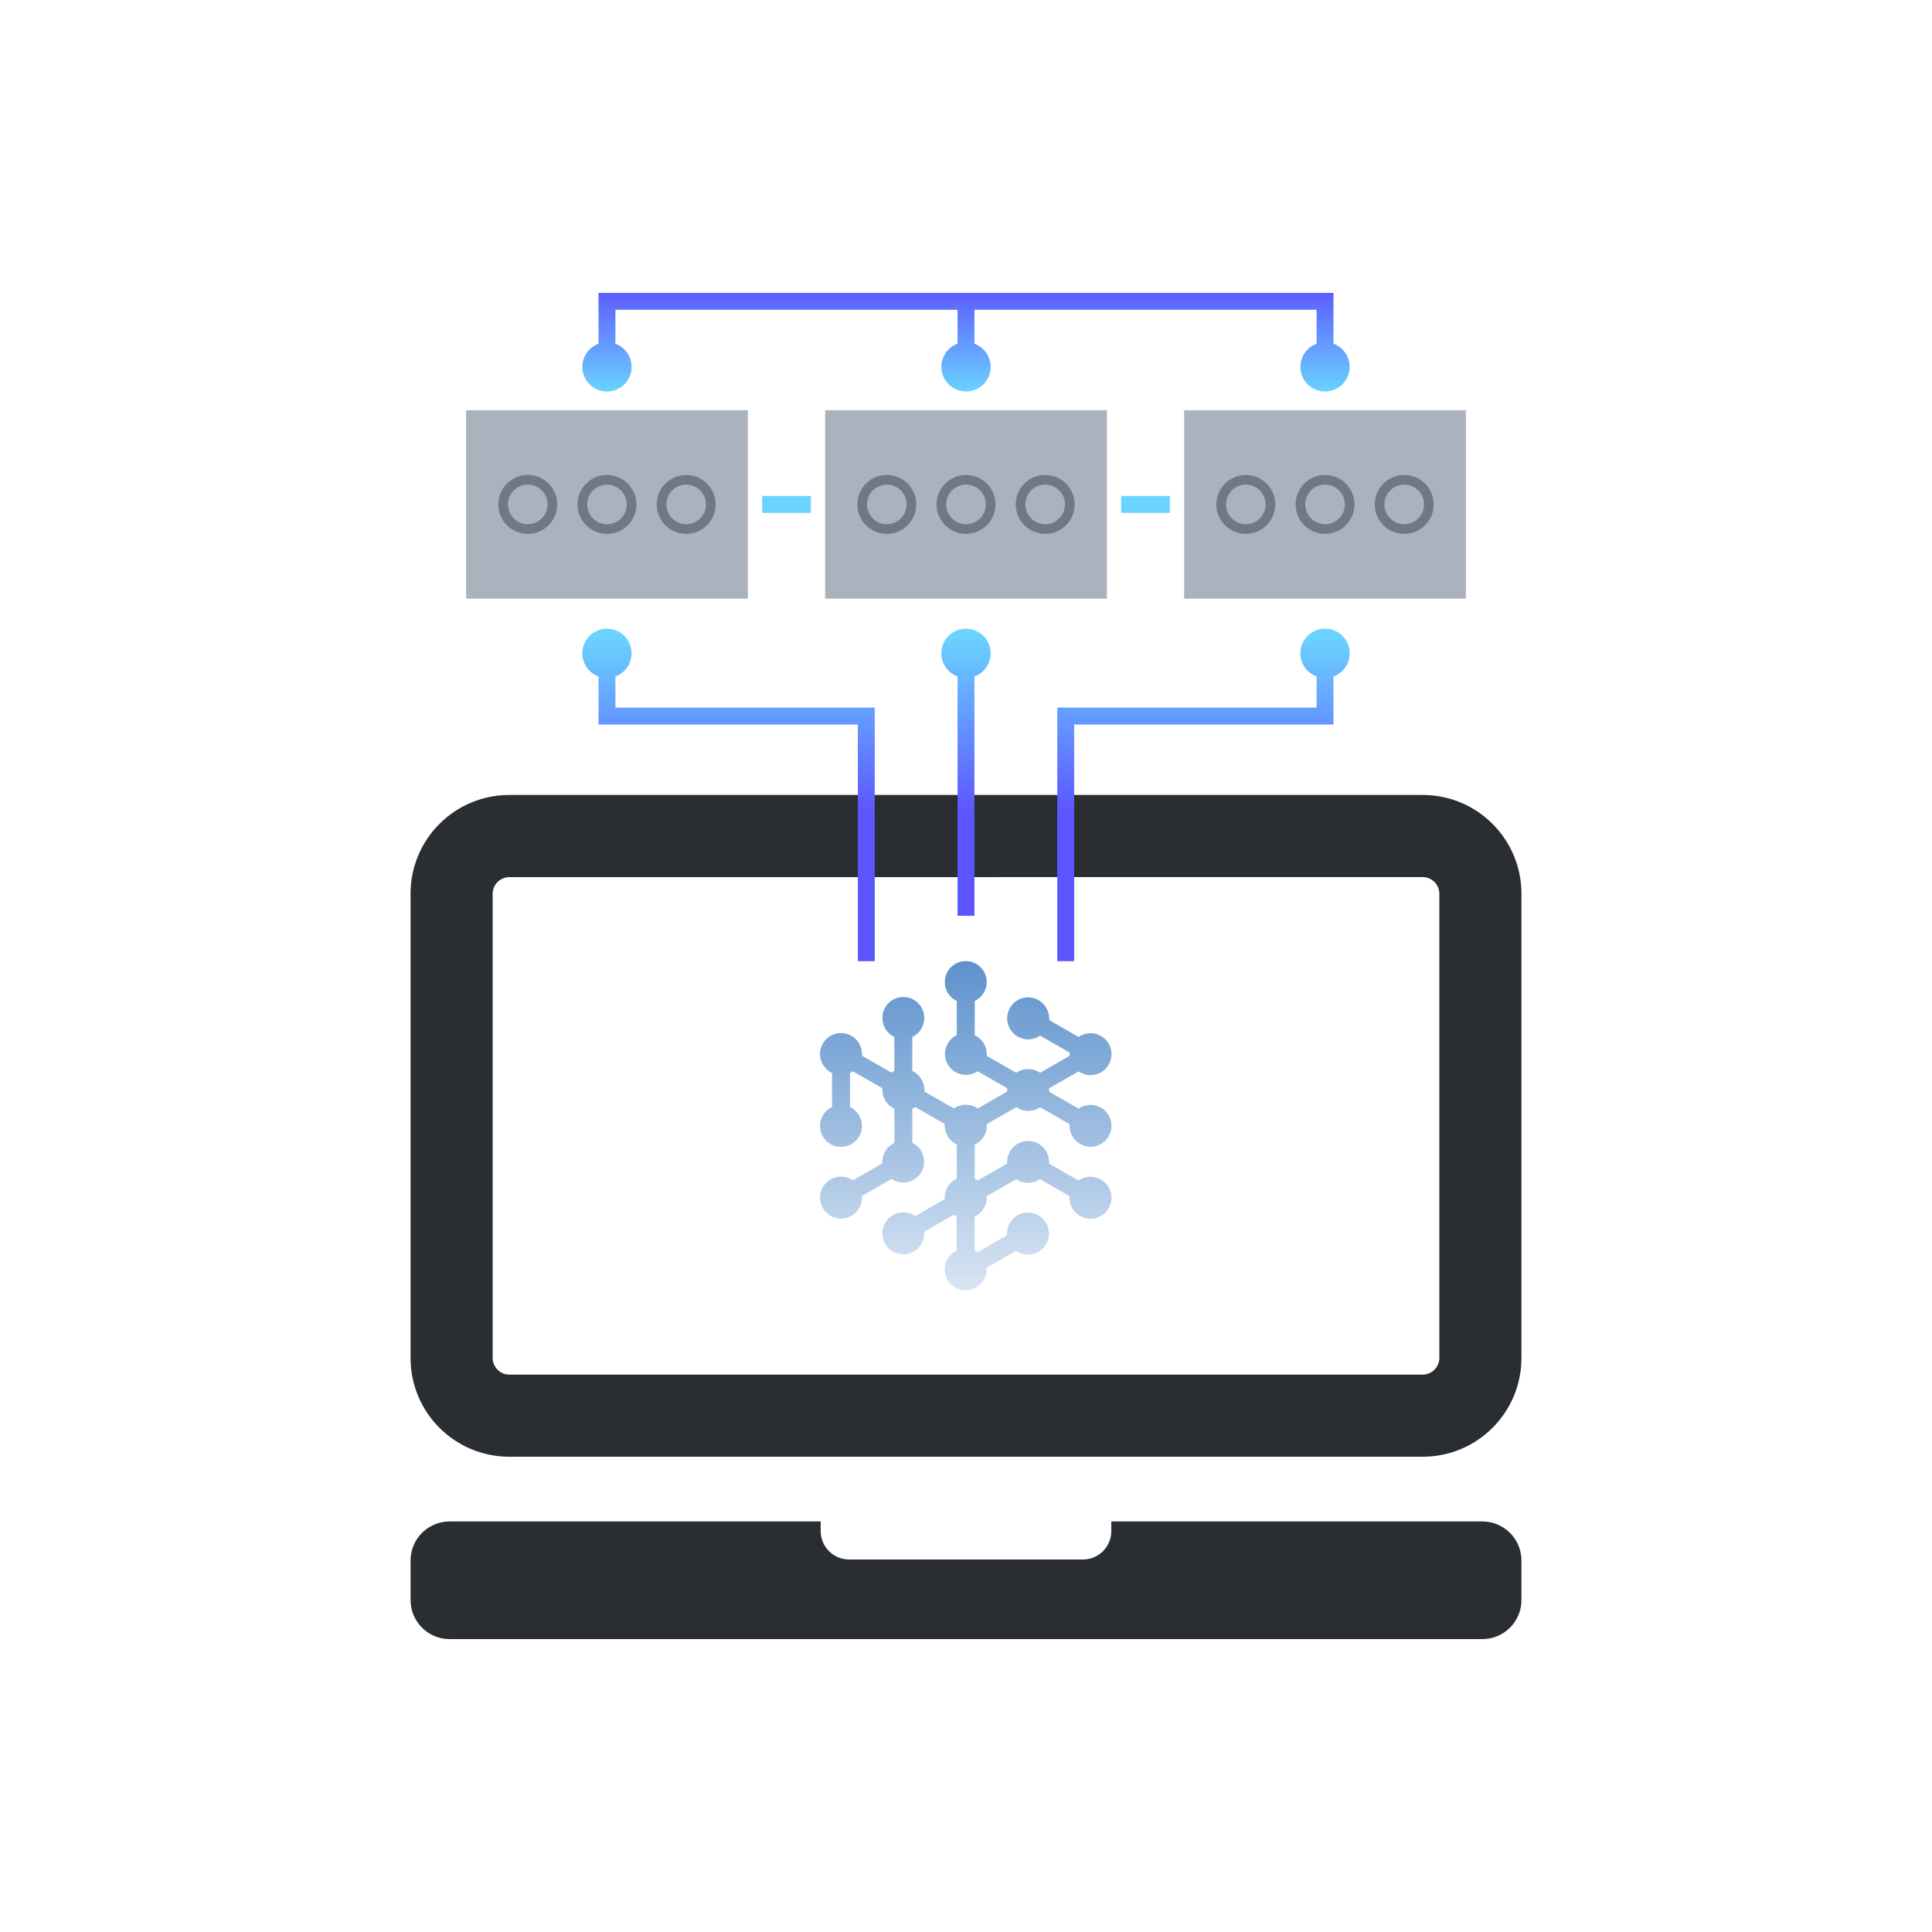
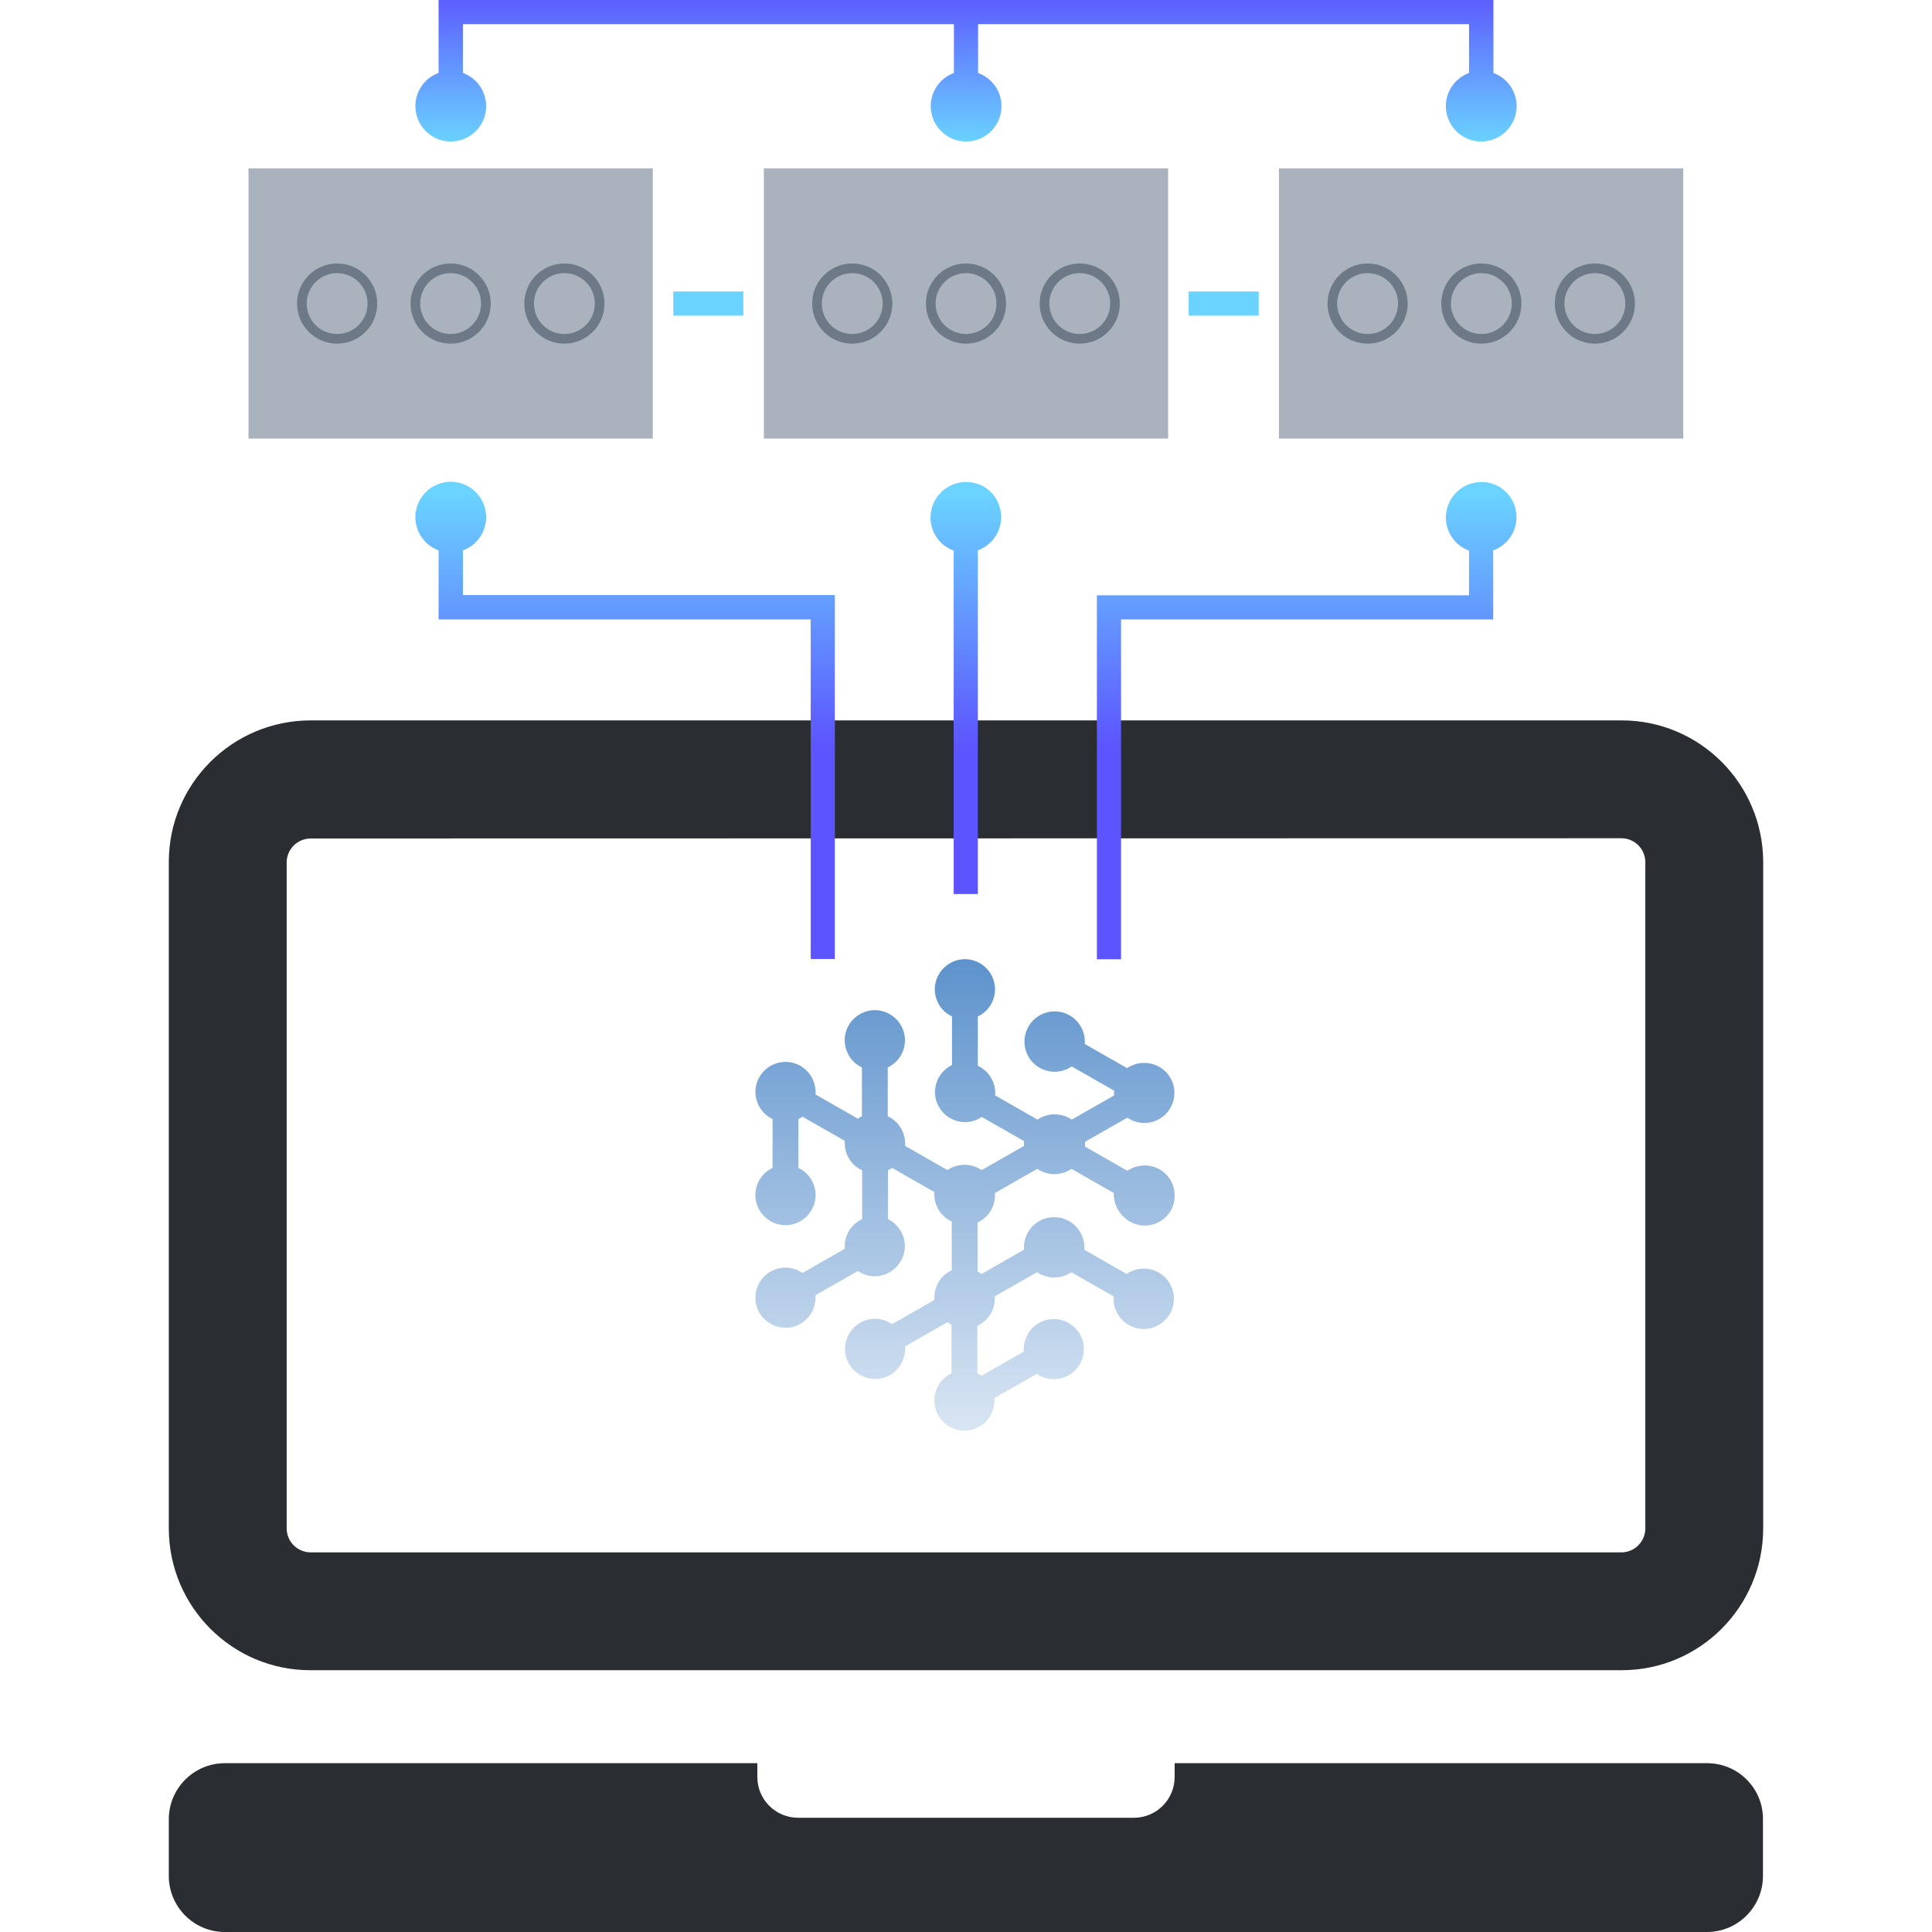
- <svg xmlns="http://www.w3.org/2000/svg" xmlns:xlink="http://www.w3.org/1999/xlink" id="Layer_1" data-name="Layer 1" viewBox="0 0 800 800">
-   <defs>
-     <style>.cls-1{fill:#2a2e32;}.cls-2{fill:url(#linear-gradient);}.cls-3{fill:#aab3bd;}.cls-4{fill:none;stroke:#6d7987;stroke-miterlimit:10;stroke-width:4px;}.cls-5{fill:url(#linear-gradient-2);}.cls-6{fill:url(#linear-gradient-3);}.cls-7{fill:url(#linear-gradient-4);}.cls-8{fill:url(#linear-gradient-5);}.cls-9{fill:#6ad3ff;}</style>
-     <linearGradient id="linear-gradient" x1="400" y1="576.28" x2="400" y2="394.77" gradientUnits="userSpaceOnUse">
-       <stop offset="0" stop-color="#fff" />
-       <stop offset="1" stop-color="#5a90cb" />
-     </linearGradient>
-     <linearGradient id="linear-gradient-2" x1="400" y1="263.69" x2="400" y2="336.6" gradientUnits="userSpaceOnUse">
-       <stop offset="0" stop-color="#6ad3ff" />
-       <stop offset="1" stop-color="#5c55ff" />
-     </linearGradient>
-     <linearGradient id="linear-gradient-3" x1="498.33" y1="263.69" x2="498.33" y2="336.6" xlink:href="#linear-gradient-2" />
-     <linearGradient id="linear-gradient-4" x1="400" y1="162.57" x2="400" y2="118.02" xlink:href="#linear-gradient-2" />
-     <linearGradient id="linear-gradient-5" x1="301.67" y1="263.69" x2="301.67" y2="336.6" xlink:href="#linear-gradient-2" />
-   </defs>
-   <path class="cls-1" d="M589.18,603.2H210.82A40.87,40.87,0,0,1,170,562.38V370a40.87,40.87,0,0,1,40.82-40.82H589.18A40.87,40.87,0,0,1,630,370V562.38A40.87,40.87,0,0,1,589.18,603.2Zm-378.35-240A6.92,6.92,0,0,0,204,370V562.38a6.92,6.92,0,0,0,6.82,6.82H589.18a6.92,6.92,0,0,0,6.82-6.82V370a6.92,6.92,0,0,0-6.82-6.82Z" />
-   <path class="cls-1" d="M613.82,630H460.17v4a11.75,11.75,0,0,1-11.75,11.75H351.58A11.75,11.75,0,0,1,339.83,634v-4H186.18A16.18,16.18,0,0,0,170,646.18v16.36a16.18,16.18,0,0,0,16.18,16.18H613.82A16.18,16.18,0,0,0,630,662.54V646.18A16.18,16.18,0,0,0,613.82,630Z" />
-   <path class="cls-2" d="M451.56,474.88a8.68,8.68,0,1,0-4.93-15.83l-12.2-7c0-.23,0-.46,0-.69s0-.46,0-.7l12.2-7a8.68,8.68,0,1,0,0-14.28l-12.2-7c0-.23,0-.46,0-.69a8.69,8.69,0,1,0-3.75,7.14l12.2,7c0,.23,0,.46,0,.7s0,.46,0,.69l-12.2,7a8.67,8.67,0,0,0-9.86,0l-12.2-7c0-.23,0-.46,0-.69a8.67,8.67,0,0,0-5-7.84V414.5a8.68,8.68,0,1,0-7.44,0v14.1a8.68,8.68,0,1,0,8.65,15l12.2,7c0,.23,0,.46,0,.7s0,.46,0,.69l-12.2,7a8.67,8.67,0,0,0-9.86,0l-12.2-7c0-.23,0-.46,0-.69a8.67,8.67,0,0,0-5-7.84v-14.1a8.68,8.68,0,1,0-7.44,0v14.1a8.77,8.77,0,0,0-1.21.69l-12.2-7c0-.23,0-.46,0-.69a8.68,8.68,0,1,0-12.4,7.83v14.1a8.68,8.68,0,1,0,7.44,0v-14.1a8.51,8.51,0,0,0,1.21-.69l12.2,7c0,.23,0,.46,0,.7a8.67,8.67,0,0,0,5,7.83v14.1a8.67,8.67,0,0,0-5,7.84c0,.23,0,.46,0,.69l-12.2,7a8.68,8.68,0,1,0,3.75,7.14c0-.23,0-.47,0-.7l12.2-7a8.68,8.68,0,1,0,8.65-15v-14.1a8.5,8.5,0,0,0,1.21-.69l12.2,7c0,.23,0,.46,0,.7a8.67,8.67,0,0,0,5,7.83v14.1a8.67,8.67,0,0,0-5,7.84c0,.23,0,.46,0,.69l-12.2,7a8.68,8.68,0,1,0,3.75,7.14c0-.23,0-.46,0-.69l12.2-7a8.76,8.76,0,0,0,1.21.69v14.1a8.68,8.68,0,1,0,12.4,7.83c0-.23,0-.46,0-.69l12.2-7a8.68,8.68,0,1,0-3.75-7.14c0,.24,0,.47,0,.7l-12.2,7a8.75,8.75,0,0,0-1.21-.69V503.8a8.67,8.67,0,0,0,5-7.83c0-.23,0-.47,0-.7l12.2-7a8.67,8.67,0,0,0,9.86,0l12.2,7c0,.23,0,.46,0,.7a8.69,8.69,0,1,0,3.75-7.14l-12.2-7c0-.23,0-.46,0-.69a8.68,8.68,0,1,0-17.36,0c0,.23,0,.46,0,.69l-12.2,7a9,9,0,0,0-1.21-.69V474a8.67,8.67,0,0,0,5-7.83c0-.23,0-.47,0-.7l12.2-7a8.67,8.67,0,0,0,9.86,0l12.2,7c0,.23,0,.46,0,.7a8.68,8.68,0,0,0,8.68,8.68" />
-   <rect class="cls-3" x="193" y="169.87" width="116.67" height="78" />
-   <rect class="cls-3" x="341.67" y="169.87" width="116.67" height="78" />
-   <rect class="cls-3" x="490.33" y="169.87" width="116.67" height="78" />
-   <circle class="cls-4" cx="515.87" cy="208.87" r="10.2" />
-   <circle class="cls-4" cx="548.67" cy="208.87" r="10.2" />
-   <circle class="cls-4" cx="581.46" cy="208.87" r="10.2" />
-   <circle class="cls-4" cx="367.21" cy="208.87" r="10.2" />
-   <circle class="cls-4" cx="400" cy="208.87" r="10.2" />
-   <circle class="cls-4" cx="432.79" cy="208.87" r="10.2" />
-   <circle class="cls-4" cx="218.54" cy="208.87" r="10.2" />
-   <circle class="cls-4" cx="251.33" cy="208.87" r="10.2" />
-   <circle class="cls-4" cx="284.13" cy="208.87" r="10.2" />
-   <path class="cls-5" d="M400,260.33a10.19,10.19,0,0,0-3.5,19.77v99.1h7V280.1a10.19,10.19,0,0,0-3.5-19.77Z" />
-   <path class="cls-6" d="M548.67,260.33a10.19,10.19,0,0,0-3.5,19.77V293H437.79V398h7V300H552.17V280.1a10.19,10.19,0,0,0-3.5-19.77Z" />
-   <path class="cls-7" d="M403.5,142.34V128.28H545.17v14.06a10.2,10.2,0,1,0,7,0V121.28H247.83v21.06a10.2,10.2,0,1,0,7,0V128.28H396.5v14.06a10.2,10.2,0,1,0,7,0Z" />
-   <path class="cls-8" d="M254.83,280.1a10.2,10.2,0,1,0-7,0V300H355.21v98h7V293H254.83Z" />
-   <rect class="cls-9" x="315.58" y="205.37" width="20.18" height="7" />
-   <rect class="cls-9" x="464.24" y="205.37" width="20.18" height="7" />
+ <svg xmlns="http://www.w3.org/2000/svg" version="1.1" id="Layer_1" x="0px" y="0px" viewBox="0 0 800 800" style="enable-background:new 0 0 800 800;" xml:space="preserve">
+   <style type="text/css">
+ 	.st0{fill:#2A2E32;}
+ 	.st1{fill:url(#SVGID_1_);}
+ 	.st2{fill:#AAB3BD;}
+ 	.st3{fill:none;stroke:#6D7987;stroke-width:4;stroke-miterlimit:10;}
+ 	.st4{fill:url(#SVGID_2_);}
+ 	.st5{fill:url(#SVGID_3_);}
+ 	.st6{fill:url(#SVGID_4_);}
+ 	.st7{fill:url(#SVGID_5_);}
+ 	.st8{fill:#6AD3FF;}
+ </style>
+   <path class="st0" d="M671.5,691.6h-543c-32.3,0-58.5-26.2-58.6-58.6V356.9c0-32.3,26.2-58.5,58.6-58.6h543  c32.3,0,58.5,26.2,58.6,58.6V633C730,665.4,703.8,691.6,671.5,691.6z M128.5,347.2c-5.4,0.1-9.7,4.4-9.8,9.8V633  c0.1,5.4,4.4,9.7,9.8,9.8h543c5.4-0.1,9.7-4.4,9.8-9.8V356.9c-0.1-5.4-4.4-9.7-9.8-9.8L128.5,347.2z" />
+   <path class="st0" d="M706.9,730.1H486.4v5.7c0,9.3-7.5,16.9-16.9,16.9h-139c-9.3,0-16.9-7.5-16.9-16.9v-5.7H93.1  c-12.8,0-23.2,10.4-23.2,23.2v23.5c0,12.8,10.4,23.2,23.2,23.2h613.7c12.8,0,23.2-10.4,23.2-23.2v-23.5  C730.1,740.5,719.7,730.1,706.9,730.1z" />
+   <linearGradient id="SVGID_1_" gradientUnits="userSpaceOnUse" x1="399.86" y1="147.015" x2="399.86" y2="407.506" gradientTransform="matrix(1 0 0 -1 0 800)">
+     <stop offset="0" style="stop-color:#FFFFFF" />
+     <stop offset="1" style="stop-color:#5A90CB" />
+   </linearGradient>
+   <path class="st1" d="M474,507.5c6.9,0,12.5-5.6,12.4-12.5c0-6.9-5.6-12.5-12.5-12.4c-2.5,0-5,0.8-7.1,2.2l-17.5-10c0-0.3,0-0.7,0-1  c0-0.3,0-0.7,0-1l17.5-10c5.7,3.9,13.4,2.5,17.3-3.2c3.9-5.7,2.5-13.4-3.2-17.3c-4.3-2.9-9.9-2.9-14.2,0l-17.5-10c0-0.3,0-0.7,0-1  c0-6.9-5.6-12.5-12.5-12.5c-6.9,0-12.5,5.6-12.5,12.5c0,6.9,5.6,12.5,12.5,12.5c2.5,0,5-0.8,7.1-2.2l17.5,10c0,0.3,0,0.7,0,1  c0,0.3,0,0.7,0,1l-17.5,10c-4.3-2.9-9.9-2.9-14.2,0l-17.5-10c0-0.3,0-0.7,0-1c0-4.8-2.8-9.2-7.2-11.3v-20.4  c6.2-2.9,8.9-10.4,5.9-16.6s-10.4-8.9-16.6-5.9s-8.9,10.4-5.9,16.6c1.2,2.6,3.3,4.7,5.9,5.9V441c-6.2,3-8.8,10.5-5.8,16.6  c3,6.2,10.5,8.8,16.6,5.8c0.5-0.3,1.1-0.6,1.5-0.9l17.5,10c0,0.3,0,0.7,0,1c0,0.3,0,0.7,0,1l-17.5,10c-4.3-2.9-9.9-2.9-14.2,0  l-17.5-10c0-0.3,0-0.7,0-1c0-4.8-2.8-9.2-7.2-11.3v-20.2c6.2-2.9,8.9-10.4,5.9-16.6s-10.4-8.9-16.6-5.9c-6.2,2.9-8.9,10.4-5.9,16.6  c1.2,2.6,3.3,4.7,5.9,5.9v20.2c-0.6,0.3-1.2,0.6-1.7,1l-17.5-10c0-0.3,0-0.7,0-1c0-6.9-5.6-12.5-12.4-12.5  c-6.9,0-12.5,5.6-12.5,12.4c0,4.8,2.8,9.2,7.1,11.3v20.2c-6.2,2.9-8.9,10.4-5.9,16.6s10.4,8.9,16.6,5.9s8.9-10.4,5.9-16.6  c-1.2-2.6-3.3-4.7-5.9-5.9v-20.2c0.6-0.3,1.2-0.6,1.7-1l17.5,10c0,0.3,0,0.7,0,1c0,4.8,2.8,9.2,7.2,11.2v20.2  c-4.4,2-7.2,6.4-7.2,11.3c0,0.3,0,0.7,0,1l-17.5,10c-5.7-3.9-13.4-2.5-17.3,3.2c-3.9,5.7-2.5,13.4,3.2,17.3  c5.7,3.9,13.4,2.5,17.3-3.2c1.4-2.1,2.2-4.6,2.2-7.1c0-0.3,0-0.7,0-1l17.5-10c5.7,3.9,13.4,2.4,17.3-3.3c3.9-5.7,2.4-13.4-3.3-17.3  c-0.5-0.3-1-0.6-1.5-0.9v-20.2c0.6-0.3,1.2-0.6,1.7-1l17.5,10c0,0.3,0,0.7,0,1c0,4.8,2.8,9.2,7.2,11.2v20.2c-4.4,2-7.2,6.4-7.2,11.3  c0,0.3,0,0.7,0,1l-17.5,10c-5.7-3.9-13.4-2.5-17.3,3.2c-3.9,5.7-2.5,13.4,3.2,17.3c5.7,3.9,13.4,2.5,17.3-3.2  c1.4-2.1,2.2-4.6,2.2-7.1c0-0.3,0-0.7,0-1l17.5-10c0.6,0.4,1.1,0.7,1.7,1v20.2c-6.2,2.9-8.9,10.4-5.9,16.6s10.4,8.9,16.6,5.9  c4.4-2.1,7.1-6.5,7.1-11.3c0-0.3,0-0.7,0-1l17.5-10c5.7,3.9,13.4,2.5,17.3-3.2c3.9-5.7,2.5-13.4-3.2-17.3  c-5.7-3.9-13.4-2.5-17.3,3.2c-1.4,2.1-2.2,4.6-2.2,7.1c0,0.3,0,0.7,0,1l-17.5,10c-0.6-0.4-1.1-0.7-1.7-1V549c4.4-2,7.2-6.4,7.2-11.2  c0-0.3,0-0.7,0-1l17.5-10c4.3,2.9,9.9,2.9,14.2,0l17.5,10c0,0.3,0,0.7,0,1c0,6.9,5.6,12.5,12.5,12.5c6.9,0,12.5-5.6,12.5-12.5  c0-6.9-5.6-12.5-12.5-12.5c-2.5,0-5,0.8-7.1,2.2l-17.5-10c0-0.3,0-0.7,0-1c0-6.9-5.6-12.5-12.5-12.5c-6.9,0-12.5,5.6-12.5,12.5  c0,0.3,0,0.7,0,1l-17.5,10c-0.6-0.4-1.1-0.7-1.7-1v-20.3c4.4-2,7.2-6.4,7.2-11.2c0-0.3,0-0.7,0-1l17.5-10c4.3,2.9,9.9,2.9,14.2,0  l17.5,10c0,0.3,0,0.7,0,1C461.5,501.8,467.1,507.4,474,507.5" />
+   <rect x="102.9" y="69.7" class="st2" width="167.4" height="111.9" />
+   <rect x="316.3" y="69.7" class="st2" width="167.4" height="111.9" />
+   <rect x="529.6" y="69.7" class="st2" width="167.4" height="111.9" />
+   <circle class="st3" cx="566.3" cy="125.7" r="14.6" />
+   <circle class="st3" cx="613.4" cy="125.7" r="14.6" />
+   <circle class="st3" cx="660.4" cy="125.7" r="14.6" />
+   <circle class="st3" cx="352.9" cy="125.7" r="14.6" />
+   <circle class="st3" cx="400" cy="125.7" r="14.6" />
+   <circle class="st3" cx="447.1" cy="125.7" r="14.6" />
+   <circle class="st3" cx="139.6" cy="125.7" r="14.6" />
+   <circle class="st3" cx="186.6" cy="125.7" r="14.6" />
+   <circle class="st3" cx="233.7" cy="125.7" r="14.6" />
+   <linearGradient id="SVGID_2_" gradientUnits="userSpaceOnUse" x1="400.002" y1="595.623" x2="400.002" y2="490.987" gradientTransform="matrix(1 0 0 -1 0 800)">
+     <stop offset="0" style="stop-color:#6AD3FF" />
+     <stop offset="1" style="stop-color:#5C55FF" />
+   </linearGradient>
+   <path class="st4" d="M400,199.6c-8.1,0-14.6,6.5-14.7,14.6c0,6.2,3.8,11.7,9.6,13.8v142.2h10V227.9c7.6-2.8,11.5-11.1,8.8-18.7  C411.7,203.4,406.2,199.5,400,199.6L400,199.6z" />
+   <linearGradient id="SVGID_3_" gradientUnits="userSpaceOnUse" x1="541.131" y1="595.623" x2="541.131" y2="490.987" gradientTransform="matrix(1 0 0 -1 0 800)">
+     <stop offset="0" style="stop-color:#6AD3FF" />
+     <stop offset="1" style="stop-color:#5C55FF" />
+   </linearGradient>
+   <path class="st5" d="M613.4,199.6c-8.1,0-14.6,6.5-14.7,14.6c0,6.2,3.8,11.7,9.6,13.8v18.5H454.2v150.7h10V256.5h154.1v-28.6  c7.6-2.8,11.5-11.1,8.8-18.7C625,203.4,619.5,199.5,613.4,199.6L613.4,199.6z" />
+   <linearGradient id="SVGID_4_" gradientUnits="userSpaceOnUse" x1="400" y1="740.743" x2="400" y2="804.678" gradientTransform="matrix(1 0 0 -1 0 800)">
+     <stop offset="0" style="stop-color:#6AD3FF" />
+     <stop offset="1" style="stop-color:#5C55FF" />
+   </linearGradient>
+   <path class="st6" d="M405,30.2V10h203.3v20.2c-7.6,2.8-11.5,11.2-8.7,18.8c2.8,7.6,11.2,11.5,18.8,8.7c7.6-2.8,11.5-11.2,8.7-18.8  c-1.5-4.1-4.7-7.2-8.7-8.7V0H181.6v30.2C174,33,170.1,41.4,172.9,49c2.8,7.6,11.2,11.5,18.8,8.7s11.5-11.2,8.7-18.8  c-1.5-4.1-4.7-7.2-8.7-8.7V10H395v20.2c-7.6,2.8-11.5,11.2-8.7,18.8c2.8,7.6,11.2,11.5,18.8,8.7c7.6-2.8,11.5-11.2,8.7-18.8  C412.3,34.9,409.1,31.7,405,30.2z" />
+   <linearGradient id="SVGID_5_" gradientUnits="userSpaceOnUse" x1="258.882" y1="595.623" x2="258.882" y2="490.987" gradientTransform="matrix(1 0 0 -1 0 800)">
+     <stop offset="0" style="stop-color:#6AD3FF" />
+     <stop offset="1" style="stop-color:#5C55FF" />
+   </linearGradient>
+   <path class="st7" d="M191.7,227.9c7.6-2.8,11.5-11.2,8.7-18.8c-2.8-7.6-11.2-11.5-18.8-8.7c-7.6,2.8-11.5,11.2-8.7,18.8  c1.5,4.1,4.7,7.2,8.7,8.7v28.6h154.1v140.6h10V246.4H191.7V227.9z" />
+   <rect x="278.8" y="120.7" class="st8" width="29" height="10" />
+   <rect x="492.2" y="120.7" class="st8" width="29" height="10" />
</svg>
